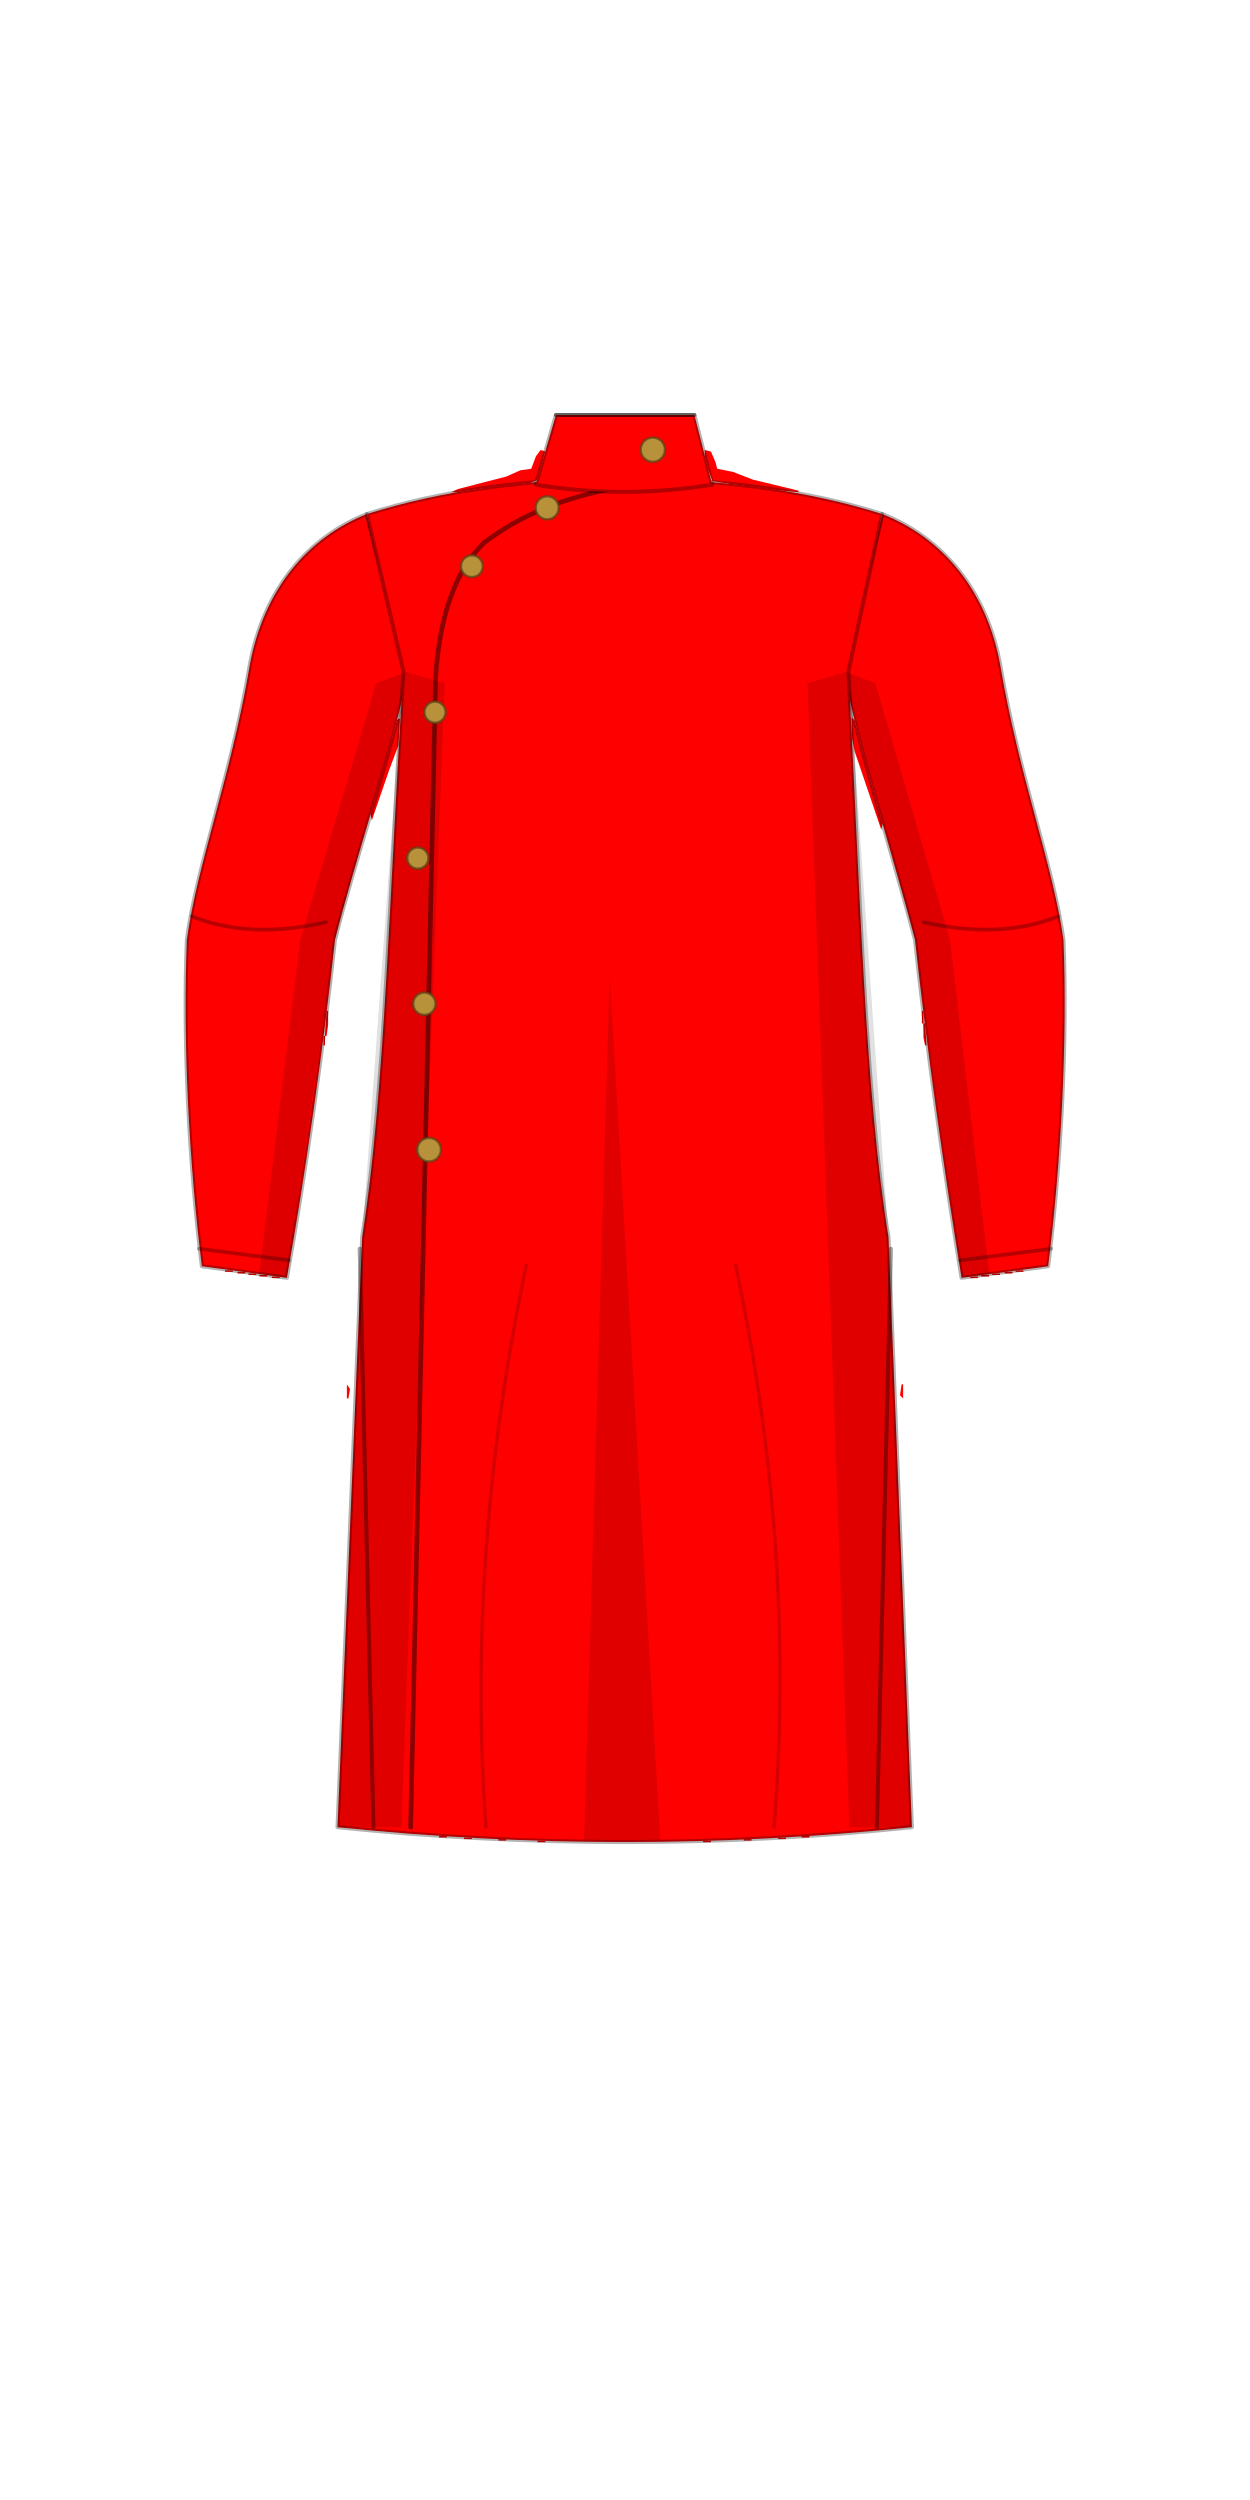
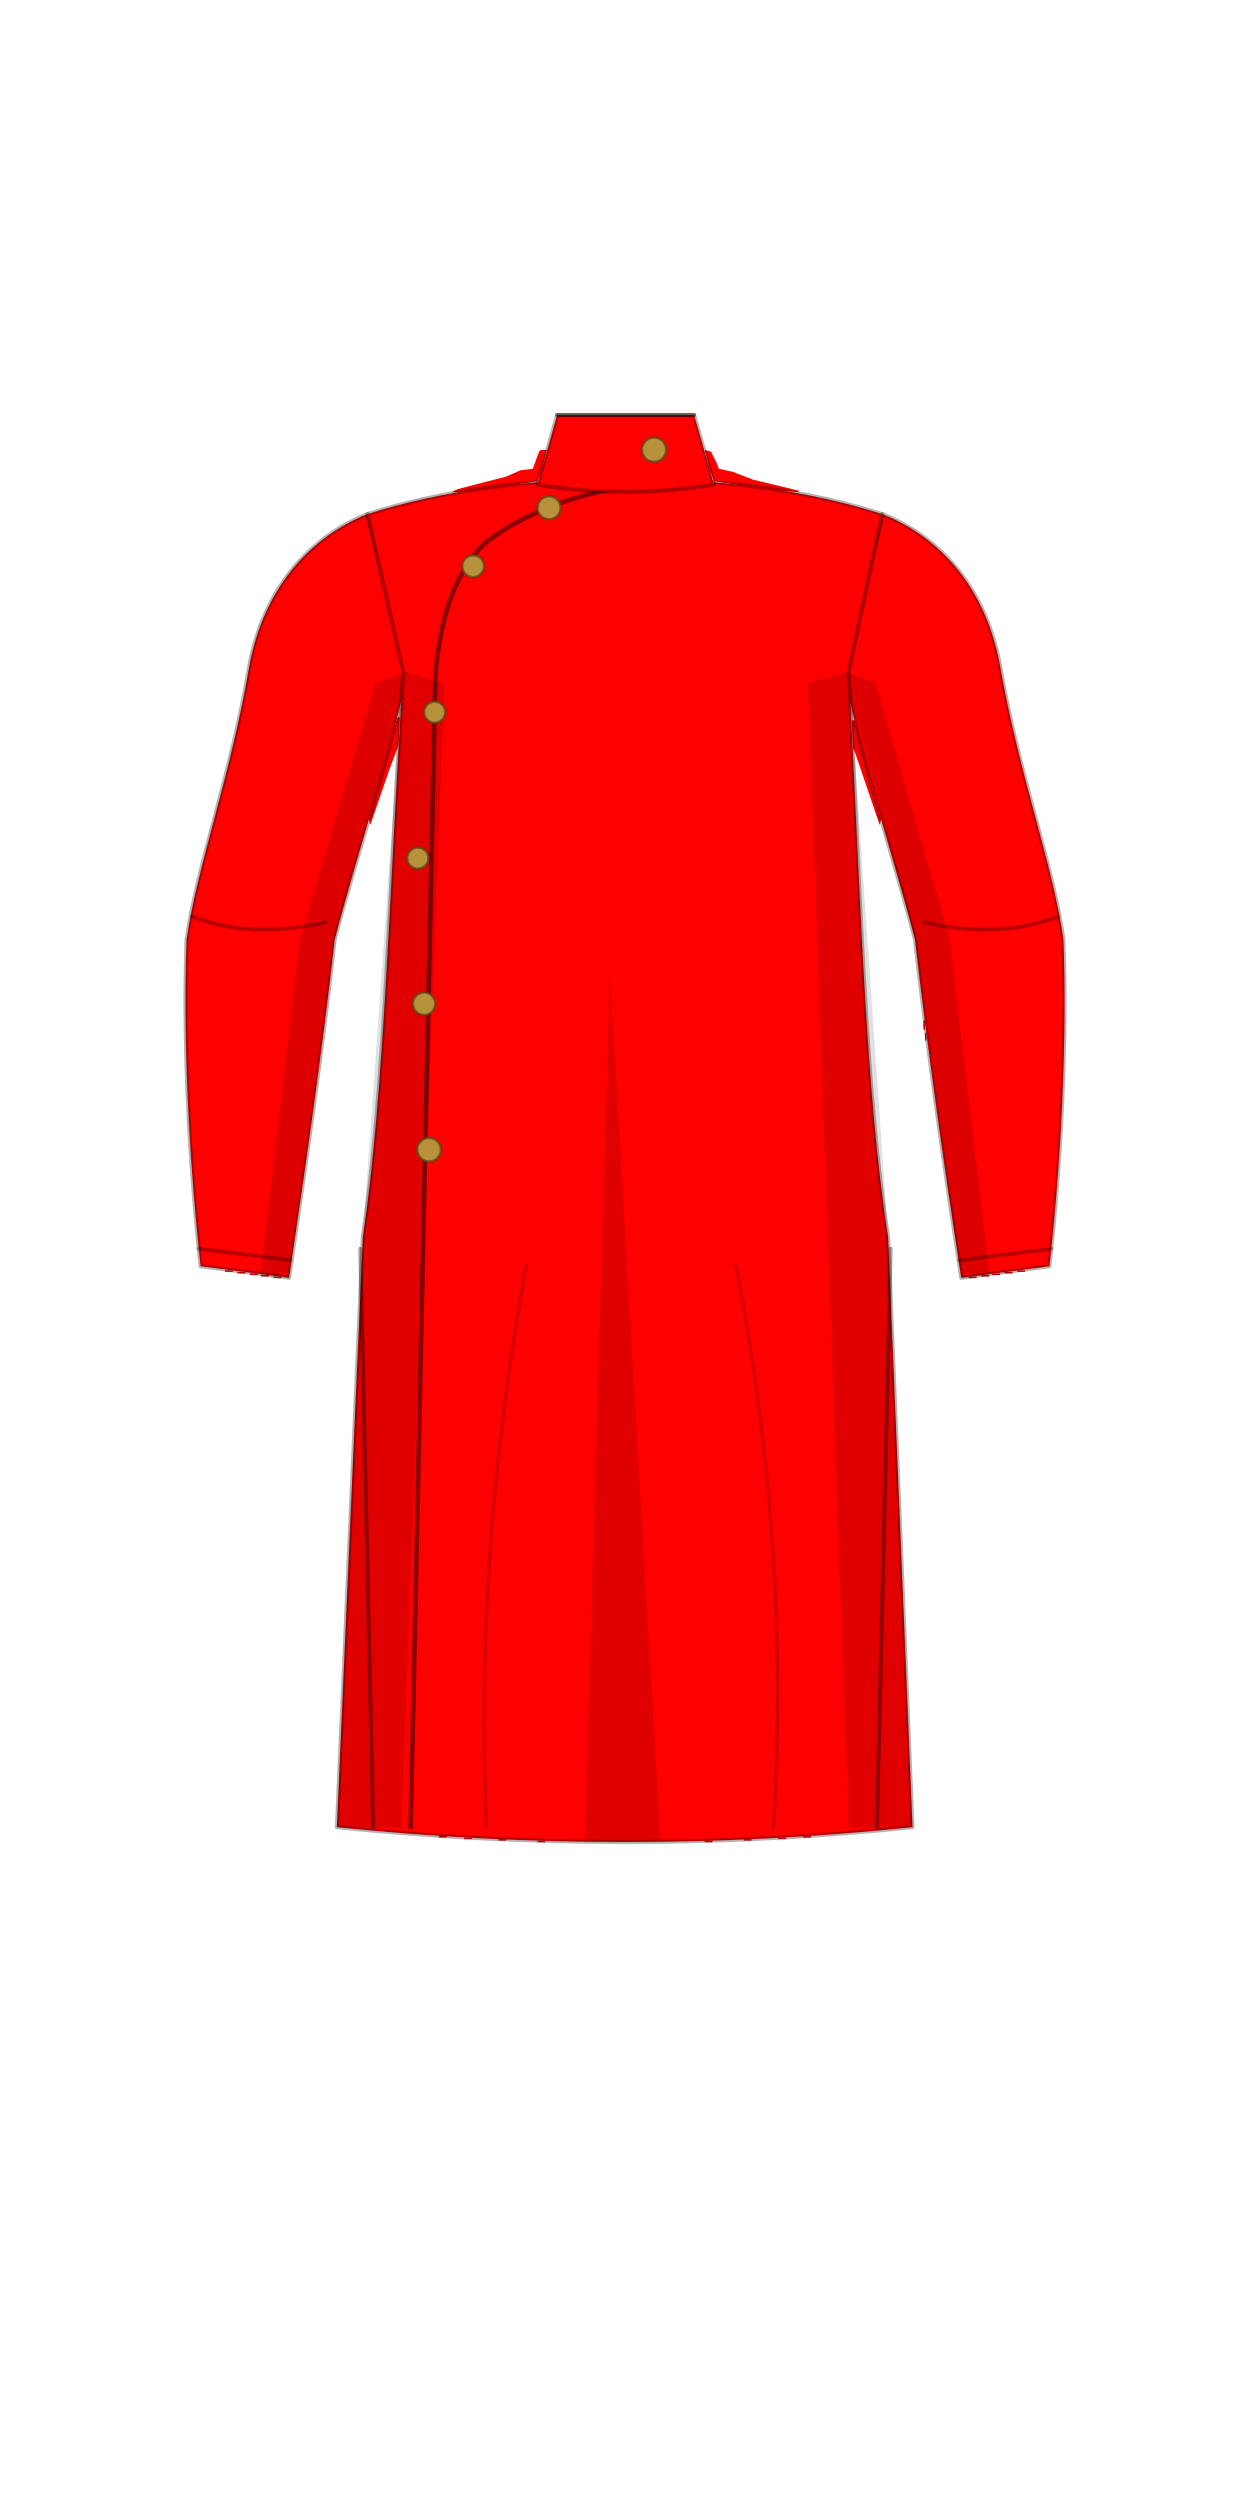
<svg xmlns="http://www.w3.org/2000/svg" viewBox="0 0 400 800">
  <g id="ao_ngu_than_co_dien_nam" stroke="#000" stroke-opacity="0.3" stroke-width="1.3" stroke-linejoin="round" stroke-linecap="round">
-     <path id="patch_khe" d="M 173.0 144.0 L 174.5 144.5 L 172.0 153.5 L 170.0 154.5 L 153.0 156.5 L 147.0 157.5 L 144.5 157.5 L 146.5 156.5 L 162.0 152.5 L 166.5 150.5 L 170.0 150.0 L 171.5 146.0 Z M 225.5 144.0 L 227.5 144.5 L 229.0 148.0 L 229.5 150.0 L 234.5 151.0 L 241.0 153.5 L 255.5 157.0 L 255.5 157.5 L 250.0 157.0 L 234.5 155.0 L 228.0 154.0 L 226.5 150.0 L 225.5 146.0 Z M 255.5 157.5 L 257.5 158.0 Z M 272.5 229.5 L 273.5 230.5 L 279.5 253.0 L 282.5 263.5 L 282.0 265.5 L 273.5 240.5 L 272.5 235.5 Z M 127.5 230.0 L 128.0 230.0 L 127.5 238.5 L 124.5 246.5 L 119.0 262.5 L 118.5 260.5 L 125.5 236.0 L 127.0 230.5 Z M 283.0 267.0 L 283.5 269.0 Z M 104.5 323.5 L 105.0 323.5 L 105.0 328.0 L 104.5 331.5 L 104.0 331.5 Z M 295.0 323.5 L 295.5 323.5 L 295.5 327.5 L 295.0 327.5 Z M 295.5 327.5 L 296.0 327.5 L 296.5 334.5 L 296.0 334.5 L 295.5 332.0 Z M 103.5 331.5 L 104.0 331.5 L 104.0 334.5 L 103.5 334.5 Z M 72.0 406.5 L 74.5 406.5 L 74.5 407.0 L 72.0 407.0 Z M 325.0 406.5 L 327.5 406.5 L 327.5 407.0 L 325.0 407.0 Z M 76.0 407.0 L 78.5 407.0 L 78.5 407.5 L 76.0 407.5 Z M 321.5 407.0 L 324.0 407.0 L 324.0 407.5 L 321.5 407.5 Z M 79.5 407.5 L 82.0 407.5 L 82.0 408.0 L 79.5 408.0 Z M 317.5 407.5 L 320.0 407.5 L 320.0 408.0 L 317.5 408.0 Z M 83.0 408.0 L 85.5 408.0 L 85.5 408.5 L 83.0 408.5 Z M 314.0 408.0 L 316.5 408.0 L 316.5 408.5 L 314.0 408.5 Z M 87.0 408.5 L 89.5 408.5 L 89.5 409.0 L 87.0 409.0 Z M 310.5 408.5 L 313.0 408.5 L 313.0 409.0 L 310.5 409.0 Z M 111.0 443.0 L 112.0 444.5 L 111.5 447.5 L 111.0 447.5 Z M 288.5 443.0 L 289.0 443.0 L 289.0 447.5 L 288.0 446.5 Z M 140.5 587.5 L 143.0 587.5 L 143.0 588.0 L 140.5 588.0 Z M 256.5 587.5 L 259.0 587.5 L 259.0 588.0 L 256.5 588.0 Z M 148.5 588.0 L 151.0 588.0 L 151.0 588.5 L 148.5 588.5 Z M 249.0 588.0 L 251.5 588.0 L 251.5 588.5 L 249.0 588.5 Z M 159.5 588.5 L 162.0 588.5 L 162.0 589.0 L 159.5 589.0 Z M 238.0 588.5 L 240.5 588.5 L 240.5 589.0 L 238.0 589.0 Z M 172.0 589.0 L 174.5 589.0 L 174.5 589.5 L 172.0 589.5 Z M 225.0 589.0 L 227.5 589.0 L 227.5 589.5 L 225.0 589.5 Z" fill="#FF0000" stroke="none" />
+     <path id="patch_khe" d="M 173.0 144.0 L 175.0 144.0 L 173.0 152.0 L 172.0 154.0 L 165.5 155.0 L 147.0 157.5 L 144.5 157.5 L 146.5 156.5 L 162.0 152.5 L 166.5 150.5 L 170.5 150.0 L 172.5 144.5 Z M 225.5 144.0 L 227.5 144.5 L 229.5 148.5 L 230.0 150.0 L 234.5 151.0 L 241.0 153.5 L 255.5 157.0 L 255.5 157.5 L 250.0 157.0 L 235.0 155.0 L 228.5 154.0 L 227.0 150.0 Z M 142.5 157.5 L 144.5 158.0 Z M 127.5 229.5 L 128.0 229.5 L 127.5 238.5 L 124.5 246.5 L 118.5 264.0 L 118.0 262.0 L 125.5 235.5 L 127.0 230.0 Z M 272.5 230.5 L 273.5 230.5 L 279.5 253.5 L 282.0 262.0 L 281.5 264.0 L 273.5 240.5 L 273.0 239.5 Z M 295.0 322.5 L 295.5 324.5 Z M 104.0 326.0 L 104.5 328.0 Z M 295.5 326.5 L 296.0 326.5 L 296.0 329.5 L 295.5 329.5 Z M 103.5 330.0 L 104.0 332.0 Z M 296.0 330.5 L 296.5 330.5 L 296.5 333.0 L 296.0 333.0 Z M 72.0 406.5 L 74.5 406.5 L 74.5 407.0 L 72.0 407.0 Z M 325.5 406.5 L 328.0 406.5 L 328.0 407.0 L 325.5 407.0 Z M 76.0 407.0 L 78.5 407.0 L 78.5 407.5 L 76.0 407.5 Z M 321.5 407.0 L 324.0 407.0 L 324.0 407.5 L 321.5 407.5 Z M 80.0 407.5 L 82.5 407.5 L 82.5 408.0 L 80.0 408.0 Z M 317.5 407.5 L 320.0 407.5 L 320.0 408.0 L 317.5 408.0 Z M 83.5 408.0 L 86.0 408.0 L 86.0 408.5 L 83.5 408.5 Z M 314.0 408.0 L 316.5 408.0 L 316.5 408.5 L 314.0 408.5 Z M 87.5 408.5 L 90.0 408.5 L 90.0 409.0 L 87.5 409.0 Z M 310.0 408.5 L 312.5 408.5 L 312.5 409.0 L 310.0 409.0 Z M 140.5 587.5 L 143.0 587.5 L 143.0 588.0 L 140.5 588.0 Z M 257.0 587.5 L 259.5 587.5 L 259.5 588.0 L 257.0 588.0 Z M 148.5 588.0 L 151.0 588.0 L 151.0 588.5 L 148.5 588.5 Z M 249.0 588.0 L 251.5 588.0 L 251.5 588.5 L 249.0 588.5 Z M 159.5 588.5 L 162.0 588.5 L 162.0 589.0 L 159.5 589.0 Z M 238.0 588.5 L 240.5 588.5 L 240.5 589.0 L 238.0 589.0 Z M 172.0 589.0 L 174.5 589.0 L 174.5 589.5 L 172.0 589.5 Z M 225.5 589.0 L 228.0 589.0 L 228.0 589.5 L 225.5 589.5 Z" fill="#FF0000" stroke="none" />
    <g id="tay_ao">
-       <path id="tay_ao_trai" d="M 117.4 164.5 C 98.4 172.0 84.3 188.8 79.9 213.0 C 73.9 248.5 63.1 276.5 59.8 300.7 C 58.5 332.4 60.4 371.6 64.6 405.2 L 91.8 408.9 C 97.8 375.4 103.6 334.3 107.2 300.7 C 113.7 274.6 126.0 239.1 130.6 214.8 Z" fill="#FF0000" />
-       <path id="tay_ao_phai" d="M 282.3 164.5 C 301.4 172.0 315.8 188.8 320.1 213.0 C 326.1 248.5 336.9 276.5 340.3 300.7 C 341.6 332.4 339.6 371.6 335.4 405.2 L 307.7 408.9 C 302.2 375.4 296.4 334.3 292.8 300.7 C 286.0 274.6 274.6 239.1 270.0 214.8 Z" fill="#FF0000" />
-       <path id="bong_tay" d="M 130.6 214.8 L 107.2 300.7 L 91.8 408.9 L 82.9 408.0 L 96.1 300.7 L 120.4 218.6 Z M 270.0 214.8 L 292.8 300.7 L 307.7 408.9 L 316.6 408.0 L 304.0 300.7 L 280.1 218.6 Z" fill="#000" fill-opacity="0.13" stroke="none" />
-       <path id="nep_tay" d="M 61.3 293.2 Q 79.9 300.7 104.3 295.1 M 338.7 293.2 Q 320.1 300.7 295.6 295.1 M 63.6 399.6 L 92.5 403.3 M 336.4 399.6 L 307.2 403.3" fill="none" stroke="#000" stroke-opacity="0.28" stroke-width="1.2" />
+       <path id="tay_ao_trai" d="M 117.6 164.5 C 98.7 172.0 84.3 188.8 79.8 213.0 C 73.8 248.5 63.2 276.5 59.7 300.7 C 58.5 332.4 60.5 371.6 64.2 405.2 L 92.5 408.9 C 97.5 375.4 103.4 334.3 107.1 300.7 C 113.8 274.6 125.8 239.1 130.4 214.8 Z" fill="#FF0000" />
+       <path id="tay_ao_phai" d="M 282.3 164.5 C 301.3 172.0 315.6 188.8 320.0 213.0 C 326.2 248.5 336.9 276.5 340.3 300.7 C 341.5 332.4 339.6 371.6 335.8 405.2 L 307.6 408.9 C 302.4 375.4 296.6 334.3 292.8 300.7 C 286.1 274.6 274.2 239.1 270.2 214.8 Z" fill="#FF0000" />
+       <path id="bong_tay" d="M 130.4 214.8 L 107.1 300.7 L 92.5 408.9 L 83.4 408.0 L 96.0 300.7 L 120.2 218.6 Z M 270.2 214.8 L 292.8 300.7 L 307.6 408.9 L 316.6 408.0 L 303.9 300.7 L 280.2 218.6 Z" fill="#000" fill-opacity="0.13" stroke="none" />
+       <path id="nep_tay" d="M 61.3 293.2 Q 79.9 300.7 104.3 295.1 M 338.7 293.2 Q 320.0 300.7 295.7 295.1 M 63.5 399.6 L 93.0 403.3 M 336.5 399.6 L 306.9 403.3" fill="none" stroke="#000" stroke-opacity="0.28" stroke-width="1.2" />
    </g>
-     <path id="than_ao" d="M 117.4 164.5 C 141.1 157.0 168.3 153.2 199.6 153.2 C 231.0 153.2 258.7 157.0 282.3 164.5 L 271.5 214.8 C 275.2 283.9 276.7 349.2 284.3 395.9 L 291.8 584.7 Q 200.0 594.2 108.0 584.7 L 115.9 395.9 C 123.3 349.2 124.6 283.9 129.1 214.8 Z" fill="#FF0000" />
-     <path id="bong_than" d="M 129.1 214.8 L 142.3 218.6 L 128.4 584.7 L 108.0 584.7 L 115.9 395.9 Z M 271.5 214.8 L 258.4 218.6 L 271.8 584.7 L 291.8 584.7 L 284.3 395.9 Z M 195.1 311.9 L 186.9 588.9 L 211.3 588.9 Z" fill="#000" fill-opacity="0.12" stroke="none" />
-     <path id="xe_ta" d="M 115.1 399.6 L 119.5 584.7 M 285.1 399.6 L 280.6 584.7" fill="none" stroke-opacity="0.35" />
-     <path id="nep_than" d="M 168.4 404.9 Q 149.2 496.5 155.5 584.7 M 235.4 404.9 Q 254.8 496.5 247.7 584.7" fill="none" stroke="#000" stroke-opacity="0.16" stroke-width="1.1" />
-     <path id="duong_cai" d="M 197.8 156.0 Q 171.7 160.7 154.9 173.7 Q 141.3 186.8 139.4 216.7 L 131.4 584.7" fill="none" stroke-opacity="0.45" stroke-width="1.5" />
-     <path id="co_dung" d="M 177.9 132.8 L 222.2 132.8 L 227.9 155.1 Q 199.6 159.7 171.4 155.1 Z" fill="#FF0000" />
-     <path id="vien_co" d="M 177.9 132.8 L 222.2 132.8" fill="none" stroke-opacity="0.45" />
+     <path id="than_ao" d="M 117.6 164.5 C 141.2 157.0 168.9 153.2 200.3 153.2 C 231.6 153.2 258.7 157.0 282.3 164.5 L 271.6 214.8 C 275.3 283.9 276.8 349.2 284.2 395.9 L 292.0 584.7 Q 200.1 594.2 107.8 584.7 L 116.1 395.9 C 123.1 349.2 124.6 283.9 129.0 214.8 Z" fill="#FF0000" />
+     <path id="bong_than" d="M 129.0 214.8 L 142.2 218.6 L 128.3 584.7 L 107.8 584.7 L 116.1 395.9 Z M 271.6 214.8 L 258.6 218.6 L 271.6 584.7 L 292.0 584.7 L 284.2 395.9 Z M 195.2 311.9 L 187.1 588.9 L 211.3 588.9 Z" fill="#000" fill-opacity="0.12" stroke="none" />
+     <path id="xe_ta" d="M 115.3 399.6 L 119.4 584.7 M 285.0 399.6 L 280.6 584.7" fill="none" stroke-opacity="0.35" />
+     <path id="nep_than" d="M 168.4 404.9 Q 151.7 496.5 155.7 584.7 M 235.5 404.9 Q 253.1 496.5 247.5 584.7" fill="none" stroke="#000" stroke-opacity="0.16" stroke-width="1.1" />
+     <path id="duong_cai" d="M 198.4 156.0 Q 172.3 160.7 155.3 173.7 Q 141.5 186.8 139.3 216.7 L 131.4 584.7" fill="none" stroke-opacity="0.45" stroke-width="1.5" />
+     <path id="co_dung" d="M 178.3 132.8 L 222.1 132.8 L 228.5 155.1 Q 200.3 159.7 172.0 155.1 Z" fill="#FF0000" />
+     <path id="vien_co" d="M 178.3 132.8 L 222.1 132.8" fill="none" stroke-opacity="0.45" />
    <g id="khuy" fill="#B8923A" stroke="#5A4418" stroke-opacity="0.7" stroke-width="0.8">
-       <circle cx="208.9" cy="143.9" r="3.9" />
-       <circle cx="175.1" cy="162.5" r="3.7" />
-       <circle cx="151.0" cy="181.2" r="3.5" />
-       <circle cx="139.2" cy="227.9" r="3.4" />
+       <circle cx="209.3" cy="143.9" r="3.9" />
+       <circle cx="175.7" cy="162.5" r="3.7" />
+       <circle cx="151.4" cy="181.2" r="3.5" />
+       <circle cx="139.1" cy="227.9" r="3.4" />
      <circle cx="133.7" cy="274.6" r="3.4" />
-       <circle cx="135.8" cy="321.2" r="3.6" />
+       <circle cx="135.7" cy="321.2" r="3.6" />
      <circle cx="137.3" cy="367.9" r="3.8" />
    </g>
  </g>
</svg>
